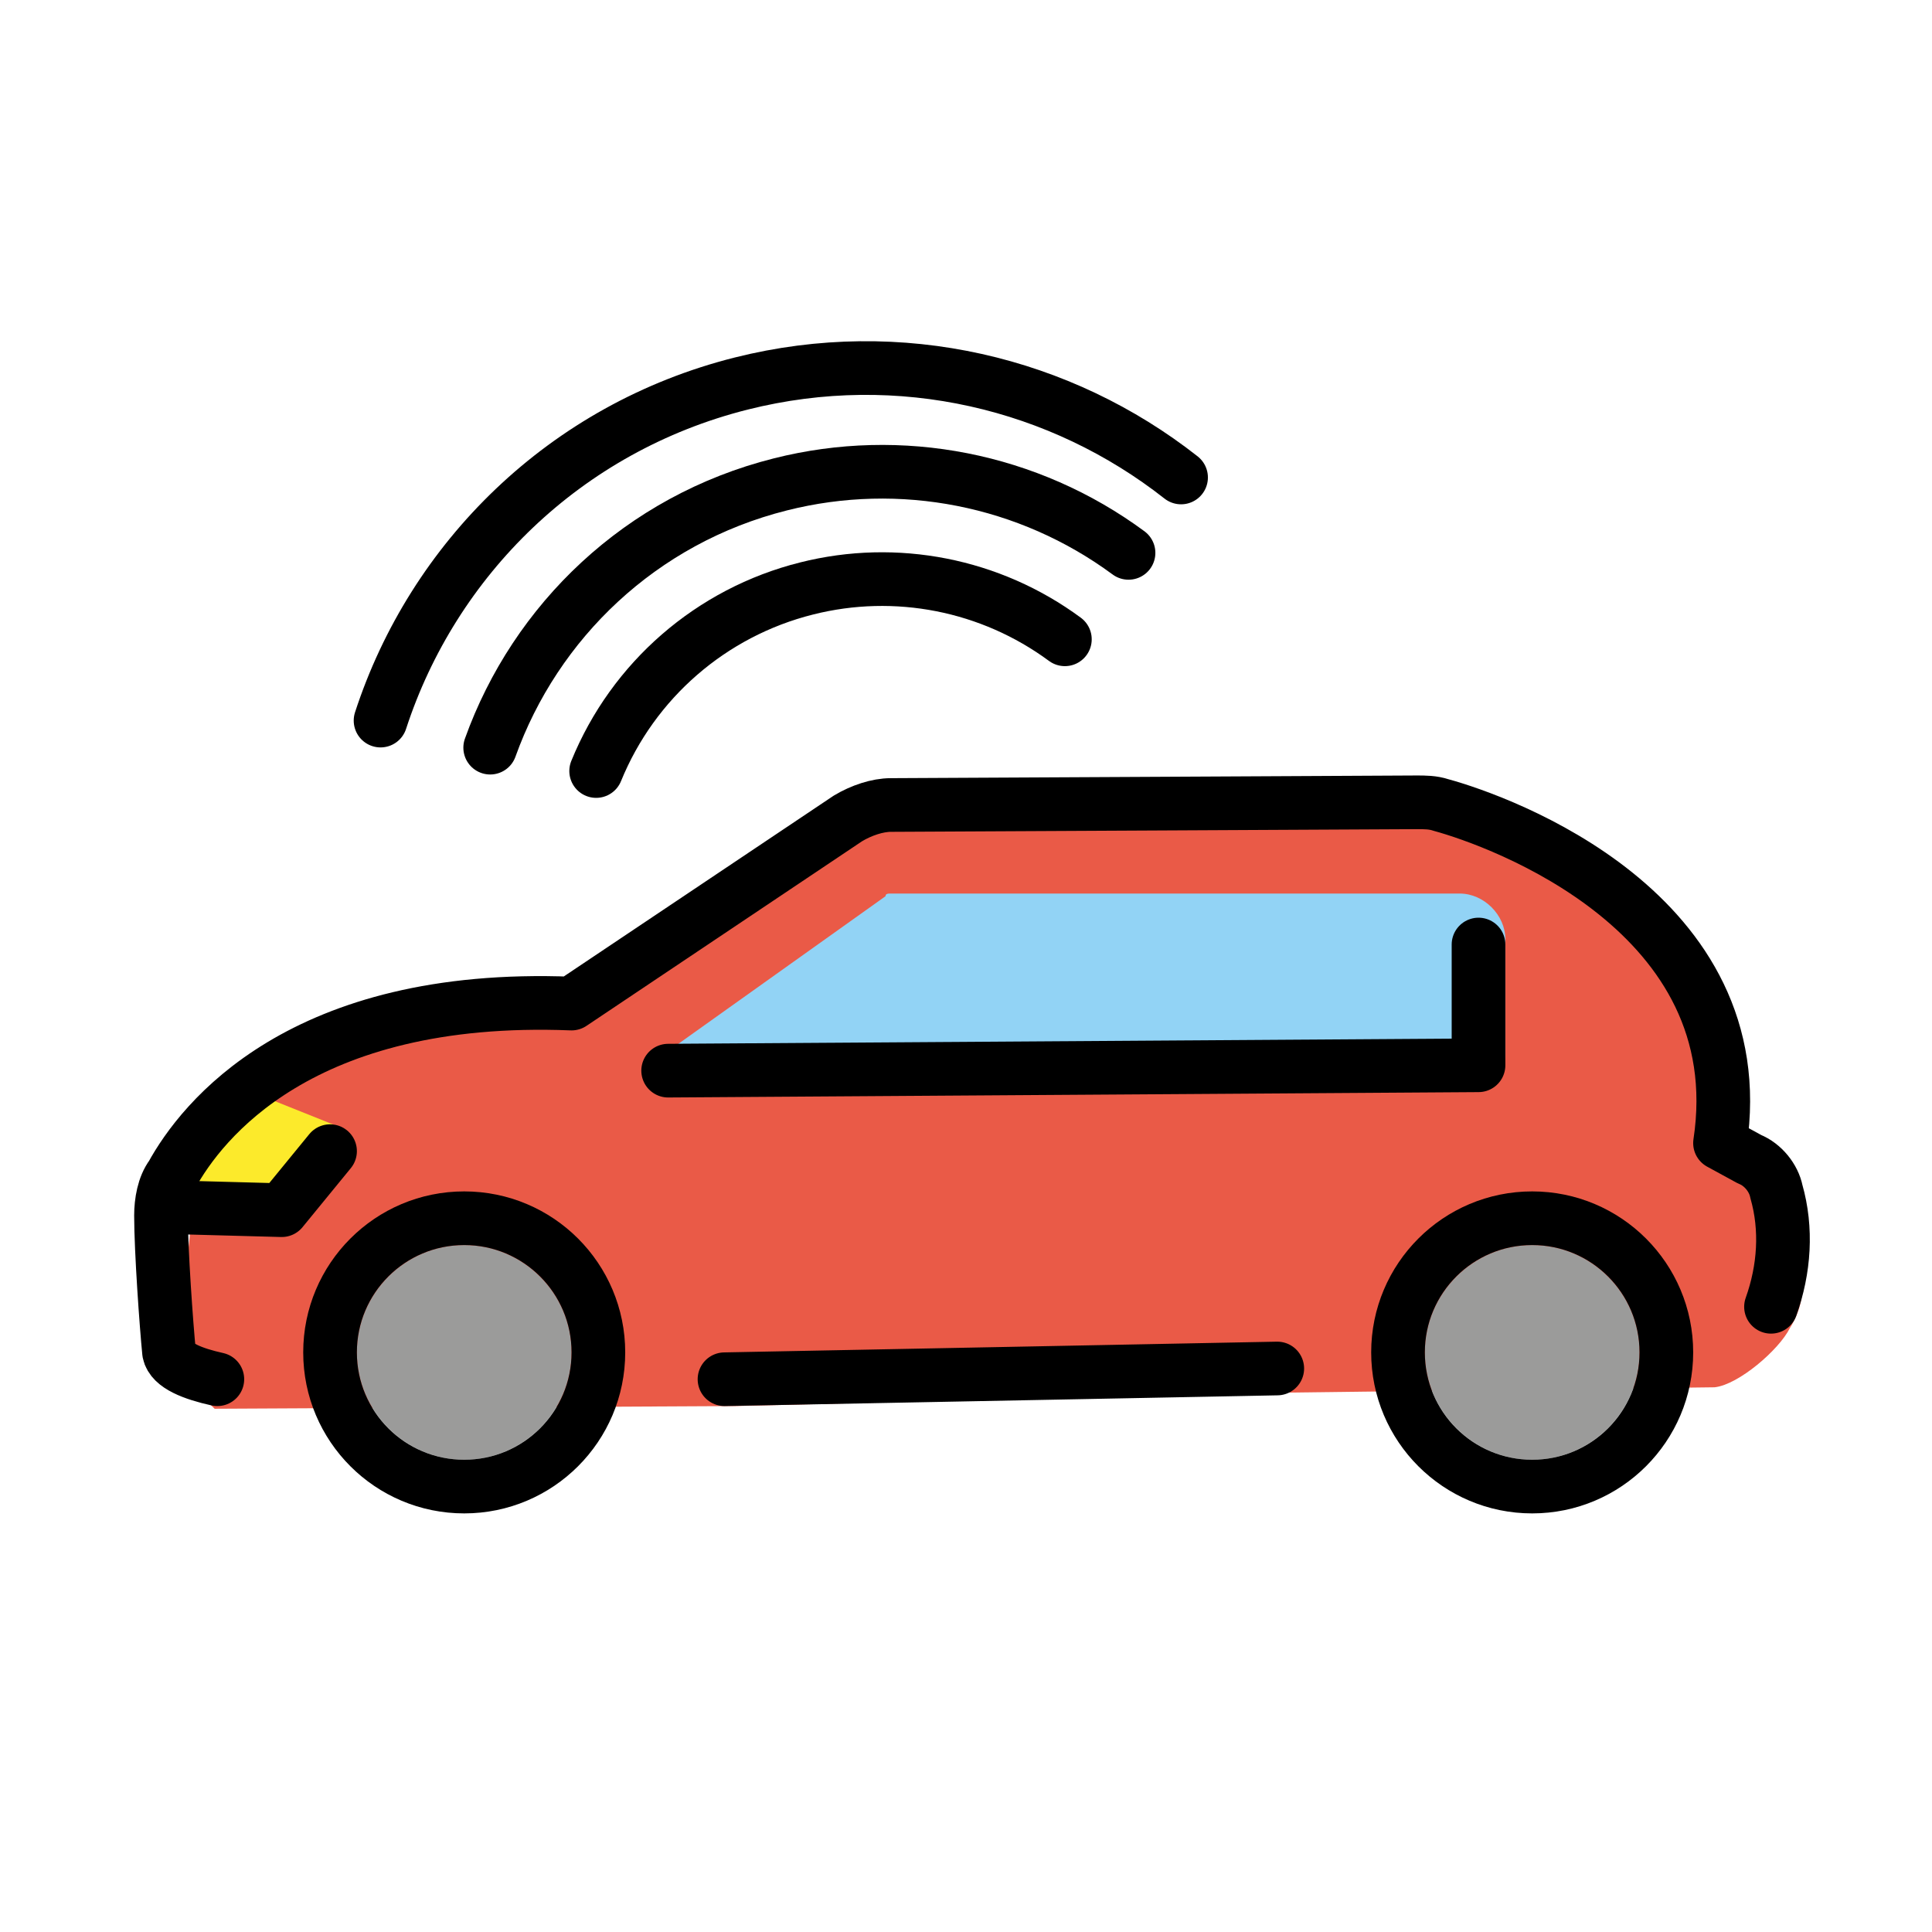
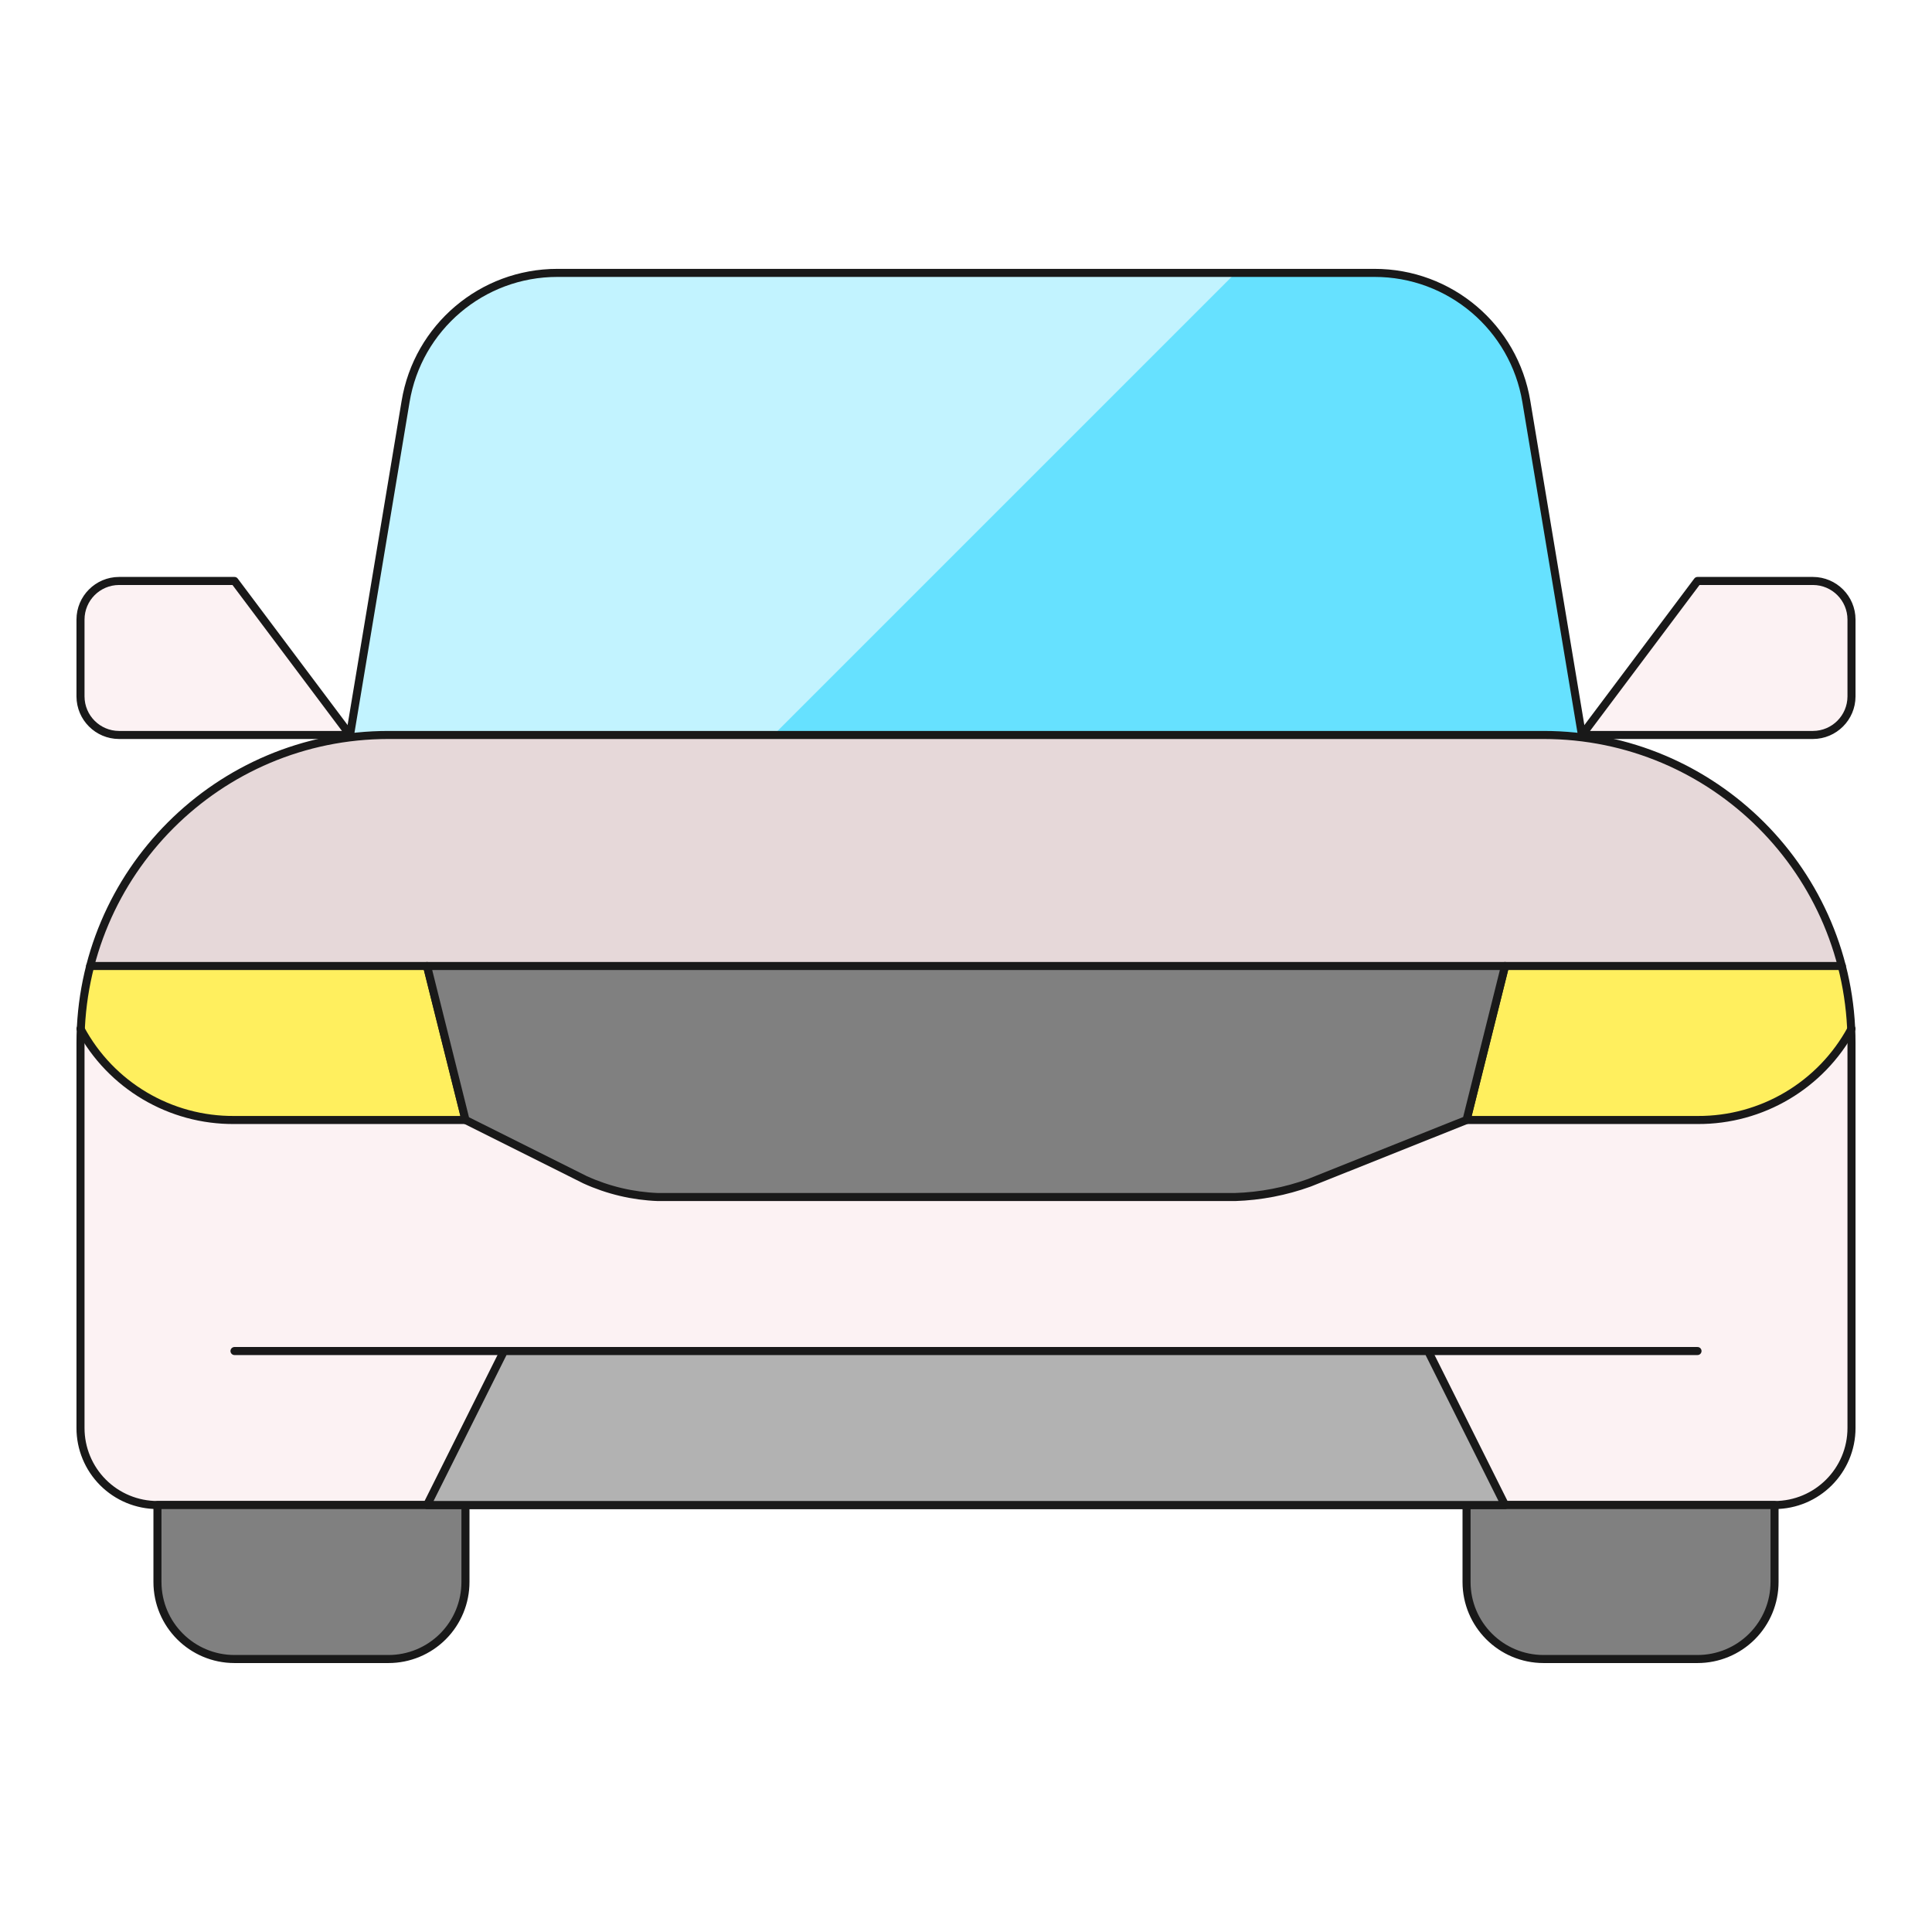
- <svg xmlns="http://www.w3.org/2000/svg" width="24" height="24" viewBox="0 0 72 72">
-   <path fill="#ea5a47" d="m64.8 44l-1.1-.6c-.4-.2-.6-.6-.5-1c.3-1.9.5-8.5-9.7-11.5c-.2-.1-.4-.1-.6-.1l-19.6.1c-.4 0-.8.1-1.1.3l-10.3 6.9c-.2.1-.4.2-.6.2c-1.9-.1-3.7.1-5.6.4c-5.4 1.1-7.6 4-8.4 5.5c-.2.3-.2.7-.2 1c.1 2.4-1.5 5.1.9 7.3l19.4-.1l20.4-.5l16.1-.2c.9-.1 2.4-1.4 2.8-2.2c1.7-2.7-1.7-5.4-1.9-5.5" />
-   <path fill="#9b9b9a" d="M17.3 46.4c-2.2 0-4 1.8-4 4s1.8 4 4 4s4-1.8 4-4s-1.8-4-4-4m39.8 0c-2.2 0-4 1.8-4 4s1.8 4 4 4s4-1.8 4-4s-1.8-4-4-4" />
-   <path fill="#92d3f5" d="M56.1 39.3V35c0-.9-.8-1.7-1.7-1.7H33.2c-.1 0-.2 0-.2.1l-8 5.7c-.2.1-.2.4-.1.6c.1.1.2.2.3.2c5.6 0 27.2-.2 30.4-.1c.3 0 .5-.2.5-.5q0 .15 0 0" />
-   <path fill="#fcea2b" d="m8.9 40.5l4 1.6l-2.1 2.9l-5 .1z" />
-   <g fill="none" stroke="#000" stroke-linecap="round" stroke-linejoin="round" stroke-width="2">
-     <path d="m47.6 51l-20.6.4m-18.9 0c-.9-.2-1.7-.5-1.8-1c-.1-1-.3-3.8-.3-5.1c0-.5.1-1.1.4-1.5c1.1-2 4.8-6.8 14.9-6.4l10.3-6.9c.5-.3 1.1-.5 1.6-.5l19.6-.1c.3 0 .6 0 .9.1c2.2.6 11.7 4 10.4 12.6l1.1.6c.5.2.9.7 1 1.2c.4 1.4.3 2.9-.2 4.3" />
-     <path d="m24.9 39.9l30.2-.2v-4.5" />
-     <circle cx="17.3" cy="50.4" r="5" />
-     <circle cx="57.1" cy="50.4" r="5" />
-     <path d="m12.3 42.9l-1.8 2.2l-3.7-.1m11.468-17.137c1.685-4.7 5.608-8.502 10.814-9.811a15.47 15.47 0 0 1 12.975 2.552" />
-     <path d="M14.182 26.854c1.956-6.006 6.862-10.905 13.44-12.56c5.937-1.493 11.926-.013 16.393 3.5" />
-     <path d="M22.217 28.734a11.48 11.48 0 0 1 7.841-6.803a11.48 11.48 0 0 1 9.627 1.894" />
+ <svg xmlns="http://www.w3.org/2000/svg" width="24" height="24" viewBox="0 0 24 24">
+   <g fill="none">
+     <path fill="#fcf2f3" d="M4.826 9.13h14.348A3.826 3.826 0 0 1 23 12.957v4.782a.957.957 0 0 1-.957.957H1.957A.956.956 0 0 1 1 17.739v-4.783A3.826 3.826 0 0 1 4.826 9.13" />
+     <path fill="#e6d8d9" d="M22.88 12a3.826 3.826 0 0 0-3.706-2.87H4.827A3.826 3.826 0 0 0 1.12 12z" />
+     <path fill="#ffef5e" d="M2.914 13.913h2.87L5.305 12H1.122a4 4 0 0 0-.117.78a2.15 2.15 0 0 0 1.91 1.133M18.696 12l-.478 1.913h2.87A2.16 2.16 0 0 0 23 12.778a4 4 0 0 0-.12-.778z" />
+     <path fill="#66e1ff" d="m4.348 9.13l.69-4.14A1.91 1.91 0 0 1 6.93 3.392h10.146a1.91 1.91 0 0 1 1.886 1.599l.69 4.14z" />
+     <path fill="#c2f3ff" d="M15.348 3.391H6.93a1.91 1.91 0 0 0-1.889 1.6l-.693 4.14h5.26z" />
+     <path stroke="#191919" stroke-linecap="round" stroke-linejoin="round" d="M4.826 9.13h14.348A3.826 3.826 0 0 1 23 12.957v4.782a.957.957 0 0 1-.957.957H1.957A.956.956 0 0 1 1 17.739v-4.783A3.826 3.826 0 0 1 4.826 9.13m-.478 0l.69-4.14a1.91 1.91 0 0 1 1.886-1.6h10.15a1.91 1.91 0 0 1 1.887 1.599l.69 4.14" stroke-width="0.1" />
+     <path fill="#fcf2f3" stroke="#191919" stroke-linecap="round" stroke-linejoin="round" d="m19.652 9.13l1.435-1.913h1.435a.48.48 0 0 1 .478.479v.956a.48.48 0 0 1-.478.478zm-15.304 0L2.913 7.217H1.478A.48.48 0 0 0 1 7.696v.956a.48.48 0 0 0 .478.478z" stroke-width="0.1" />
+     <path fill="#808080" stroke="#191919" stroke-linecap="round" stroke-linejoin="round" d="M5.782 18.696v.956a.956.956 0 0 1-.956.957H2.913a.957.957 0 0 1-.957-.957v-.956zm16.262 0v.956a.956.956 0 0 1-.957.957h-1.913a.957.957 0 0 1-.956-.957v-.956z" stroke-width="0.1" />
+     <path stroke="#191919" stroke-linecap="round" stroke-linejoin="round" d="M22.88 12h-4.184l-.478 1.913h2.87A2.16 2.16 0 0 0 23 12.78M1.12 12h4.184l.479 1.913h-2.87A2.15 2.15 0 0 1 1 12.78" stroke-width="0.1" />
+     <path fill="#808080" stroke="#191919" stroke-linecap="round" stroke-linejoin="round" d="m18.218 13.913l-1.953.78a3 3 0 0 1-.923.177H8.174a2.4 2.4 0 0 1-.907-.215l-1.484-.742L5.305 12h13.391z" stroke-width="0.1" />
+     <path fill="#b2b2b2" stroke="#191919" stroke-linecap="round" stroke-linejoin="round" d="m5.305 18.696l.956-1.913H17.74l.956 1.913z" stroke-width="0.1" />
+     <path stroke="#191919" stroke-linecap="round" stroke-linejoin="round" d="M17.74 16.783h3.347m-18.174 0h3.348" stroke-width="0.1" />
  </g>
</svg>
